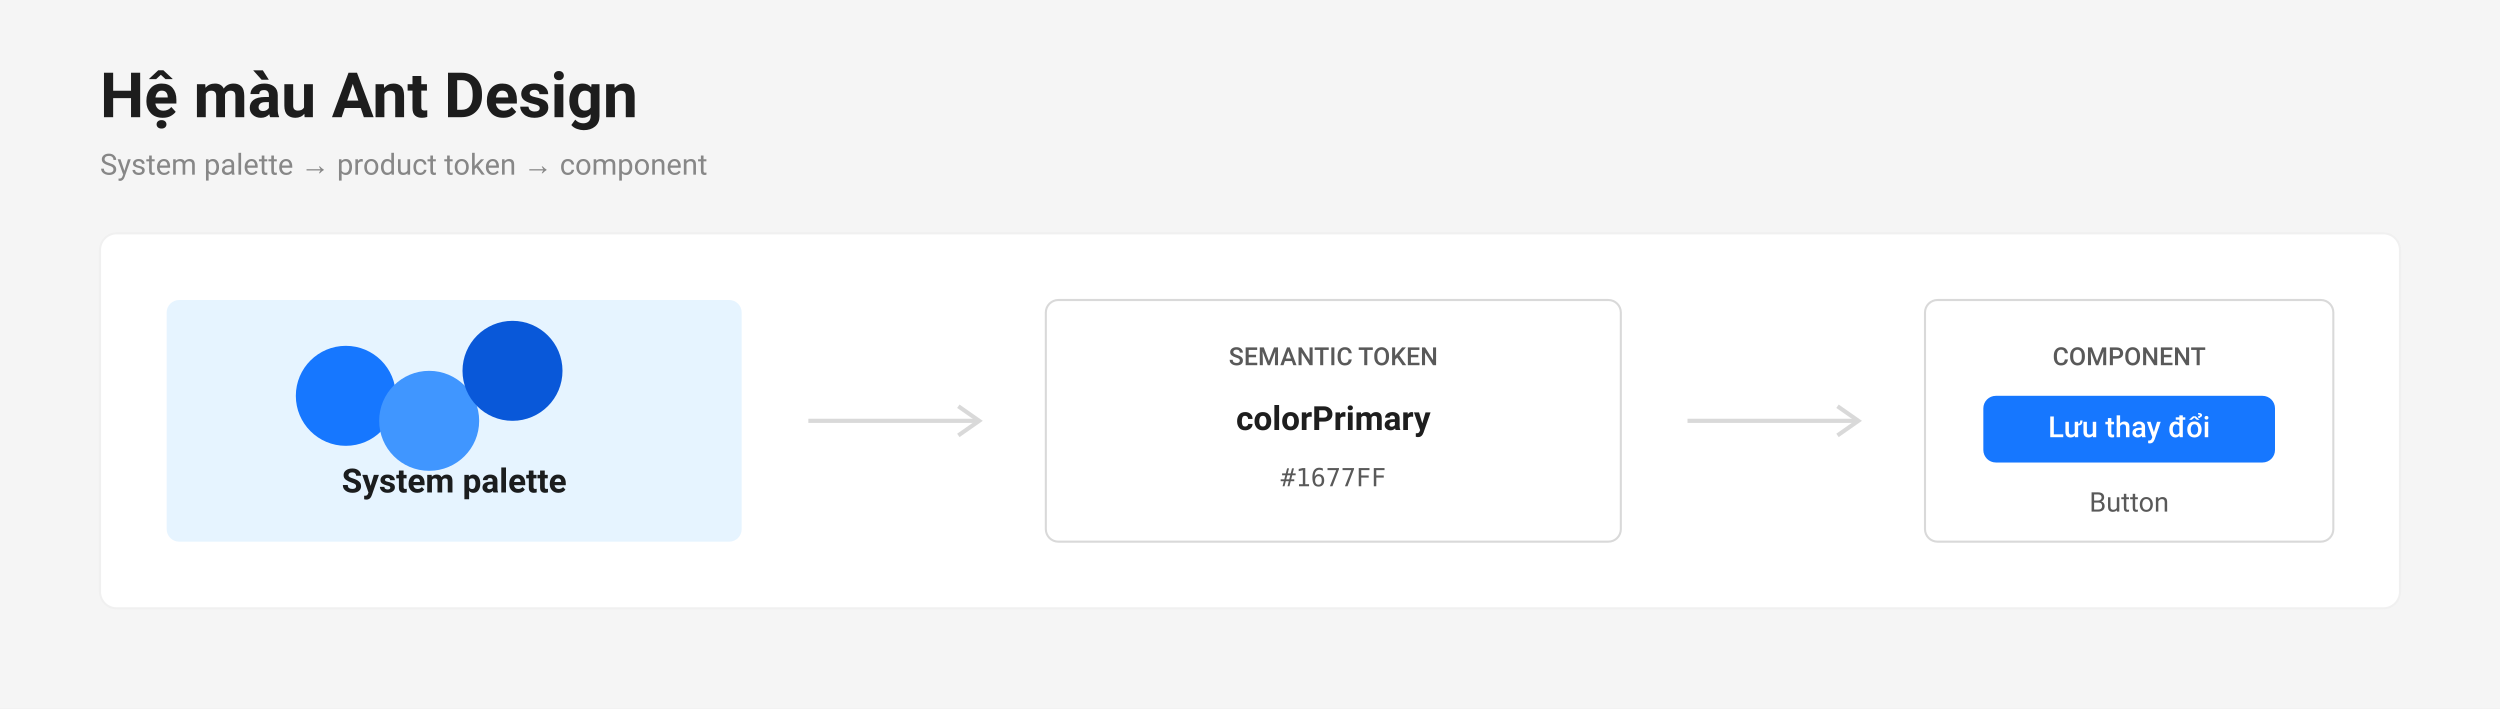
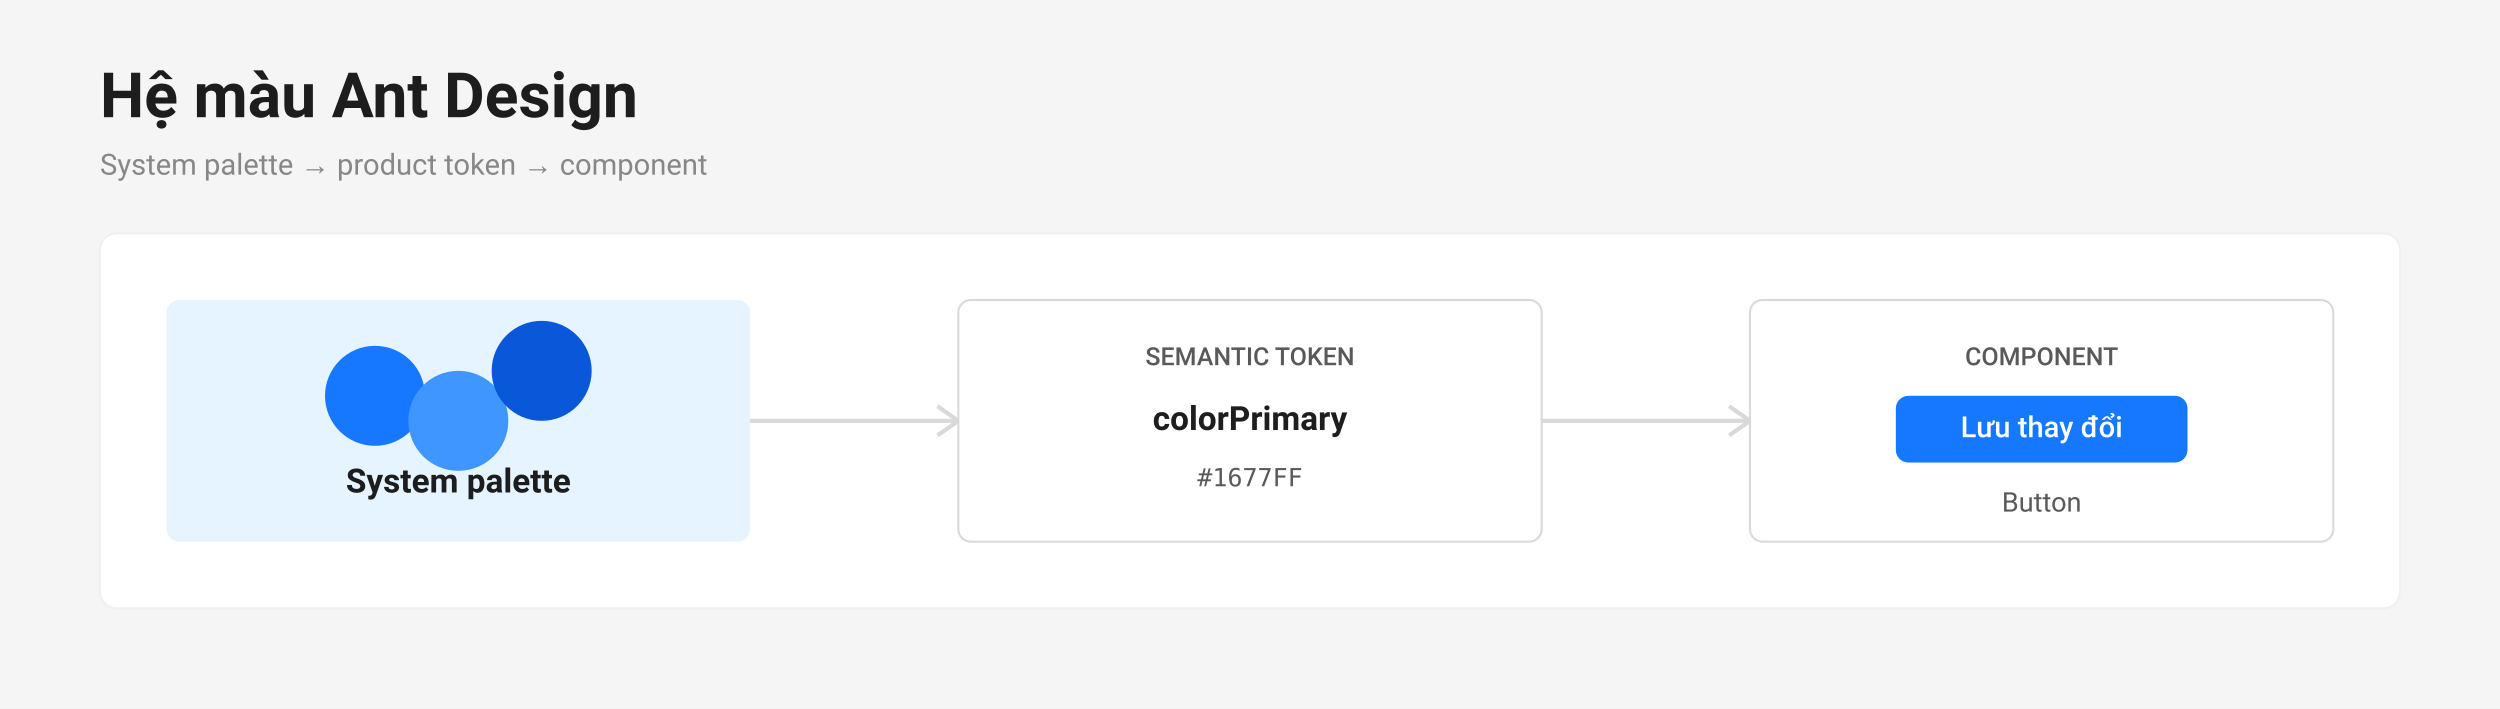
<svg xmlns="http://www.w3.org/2000/svg" width="1200" height="340" viewBox="0 0 1200 340" role="img" aria-labelledby="t d">
  <style>text{font-family:-apple-system,BlinkMacSystemFont,'Segoe UI',Roboto,'Helvetica Neue',Arial,'Noto Sans',sans-serif;dominant-baseline:middle}.h{font-size:30px;font-weight:600;fill:rgba(0,0,0,.88)}.sub{font-size:14px;fill:rgba(0,0,0,.45)}.label{font-size:12px;font-weight:500;fill:rgba(0,0,0,.65)}.title{font-size:16px;font-weight:600;fill:rgba(0,0,0,.88)}.body{font-size:13px;fill:rgba(0,0,0,.65)}.mono{font-family:ui-monospace,SFMono-Regular,Menlo,Monaco,Consolas,monospace;font-size:12px;fill:rgba(0,0,0,.65)}</style>
  <rect width="1200" height="340" fill="#f5f5f5" />
  <text class="h" x="48" y="48">Hệ màu Ant Design</text>
  <text class="sub" x="48" y="80">System palette → product token → component</text>
  <rect x="48" y="112" width="1104" height="180" rx="8" fill="#fff" stroke="#f0f0f0" />
+   <path d="M 360 202 H 460 M 740 202 H 840" stroke="#d9d9d9" stroke-width="2" />
+   <path d="M 450 195 L 460 202 L 450 209 M 830 195 L 840 202 L 830 209" fill="none" stroke="#d9d9d9" stroke-width="2" />
  <g>
-     <rect x="80" y="144" width="276" height="116" rx="6" fill="#e6f4ff" />
-     <circle cx="166" cy="190" r="24" fill="#1677ff" />
-     <circle cx="206" cy="202" r="24" fill="#4096ff" />
-     <circle cx="246" cy="178" r="24" fill="#0958d9" />
-     <text class="title" text-anchor="middle" x="218" y="232">System palette</text>
+     <rect x="80" y="144" width="280" height="116" rx="6" fill="#e6f4ff" />
+     <circle cx="180" cy="190" r="24" fill="#1677ff" />
+     <circle cx="220" cy="202" r="24" fill="#4096ff" />
+     <circle cx="260" cy="178" r="24" fill="#0958d9" />
+     <text class="title" text-anchor="middle" x="220" y="232">System palette</text>
  </g>
-   <path d="M 388 202 H 470" stroke="#d9d9d9" stroke-width="2" />
-   <path d="M 460 195 L 470 202 L 460 209" fill="none" stroke="#d9d9d9" stroke-width="2" />
  <g>
-     <rect x="502" y="144" width="276" height="116" rx="6" fill="#fff" stroke="#d9d9d9" />
-     <text class="label" text-anchor="middle" x="640" y="172">SEMANTIC TOKEN</text>
-     <text class="title" text-anchor="middle" x="640" y="202">colorPrimary</text>
-     <text class="mono" text-anchor="middle" x="640" y="230">#1677FF</text>
+     <rect x="460" y="144" width="280" height="116" rx="6" fill="#fff" stroke="#d9d9d9" />
+     <text class="label" text-anchor="middle" x="600" y="172">SEMANTIC TOKEN</text>
+     <text class="title" text-anchor="middle" x="600" y="202">colorPrimary</text>
+     <text class="mono" text-anchor="middle" x="600" y="230">#1677FF</text>
  </g>
-   <path d="M 810 202 H 892" stroke="#d9d9d9" stroke-width="2" />
-   <path d="M 882 195 L 892 202 L 882 209" fill="none" stroke="#d9d9d9" stroke-width="2" />
  <g>
-     <rect x="924" y="144" width="196" height="116" rx="6" fill="#fff" stroke="#d9d9d9" />
-     <text class="label" text-anchor="middle" x="1022" y="172">COMPONENT</text>
-     <rect x="952" y="190" width="140" height="32" rx="6" fill="#1677ff" />
-     <text text-anchor="middle" x="1022" y="206" font-size="14" font-weight="500" fill="#fff">Lưu thay đổi</text>
-     <text class="body" text-anchor="middle" x="1022" y="242">Button</text>
+     <rect x="840" y="144" width="280" height="116" rx="6" fill="#fff" stroke="#d9d9d9" />
+     <text class="label" text-anchor="middle" x="980" y="172">COMPONENT</text>
+     <rect x="910" y="190" width="140" height="32" rx="6" fill="#1677ff" />
+     <text text-anchor="middle" x="980" y="206" font-size="14" font-weight="500" fill="#fff">Lưu thay đổi</text>
+     <text class="body" text-anchor="middle" x="980" y="242">Button</text>
  </g>
</svg>
